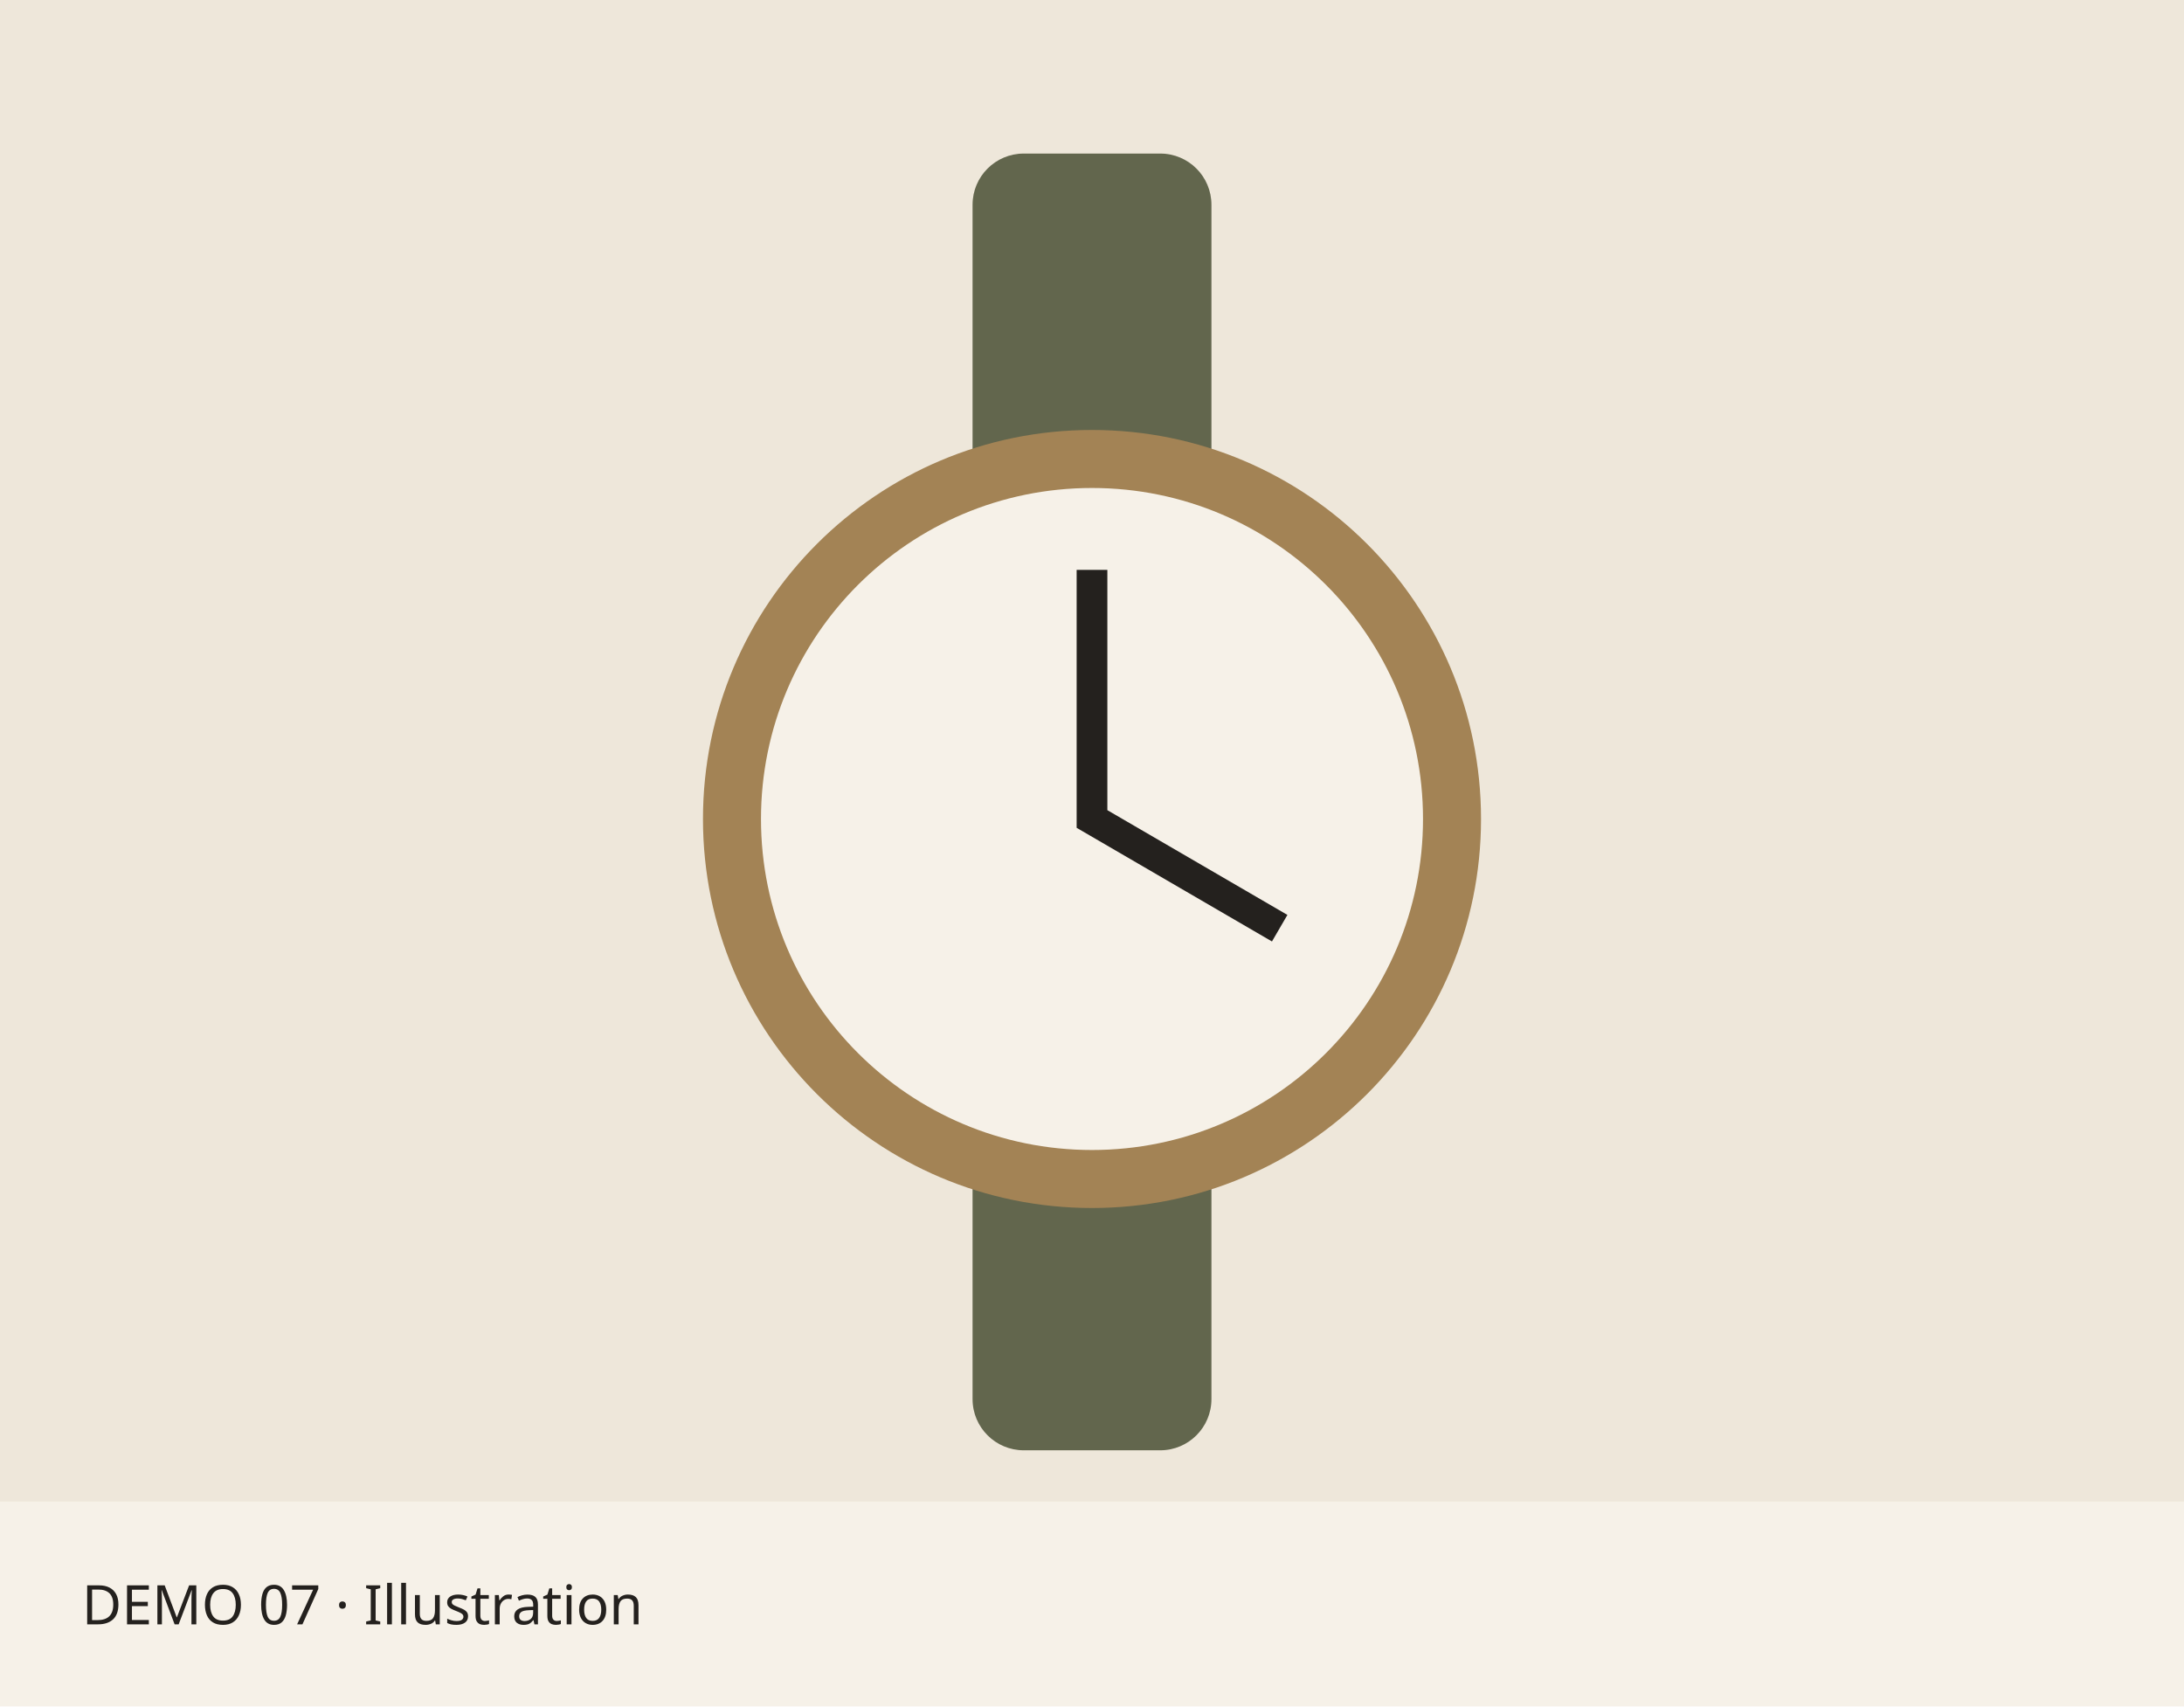
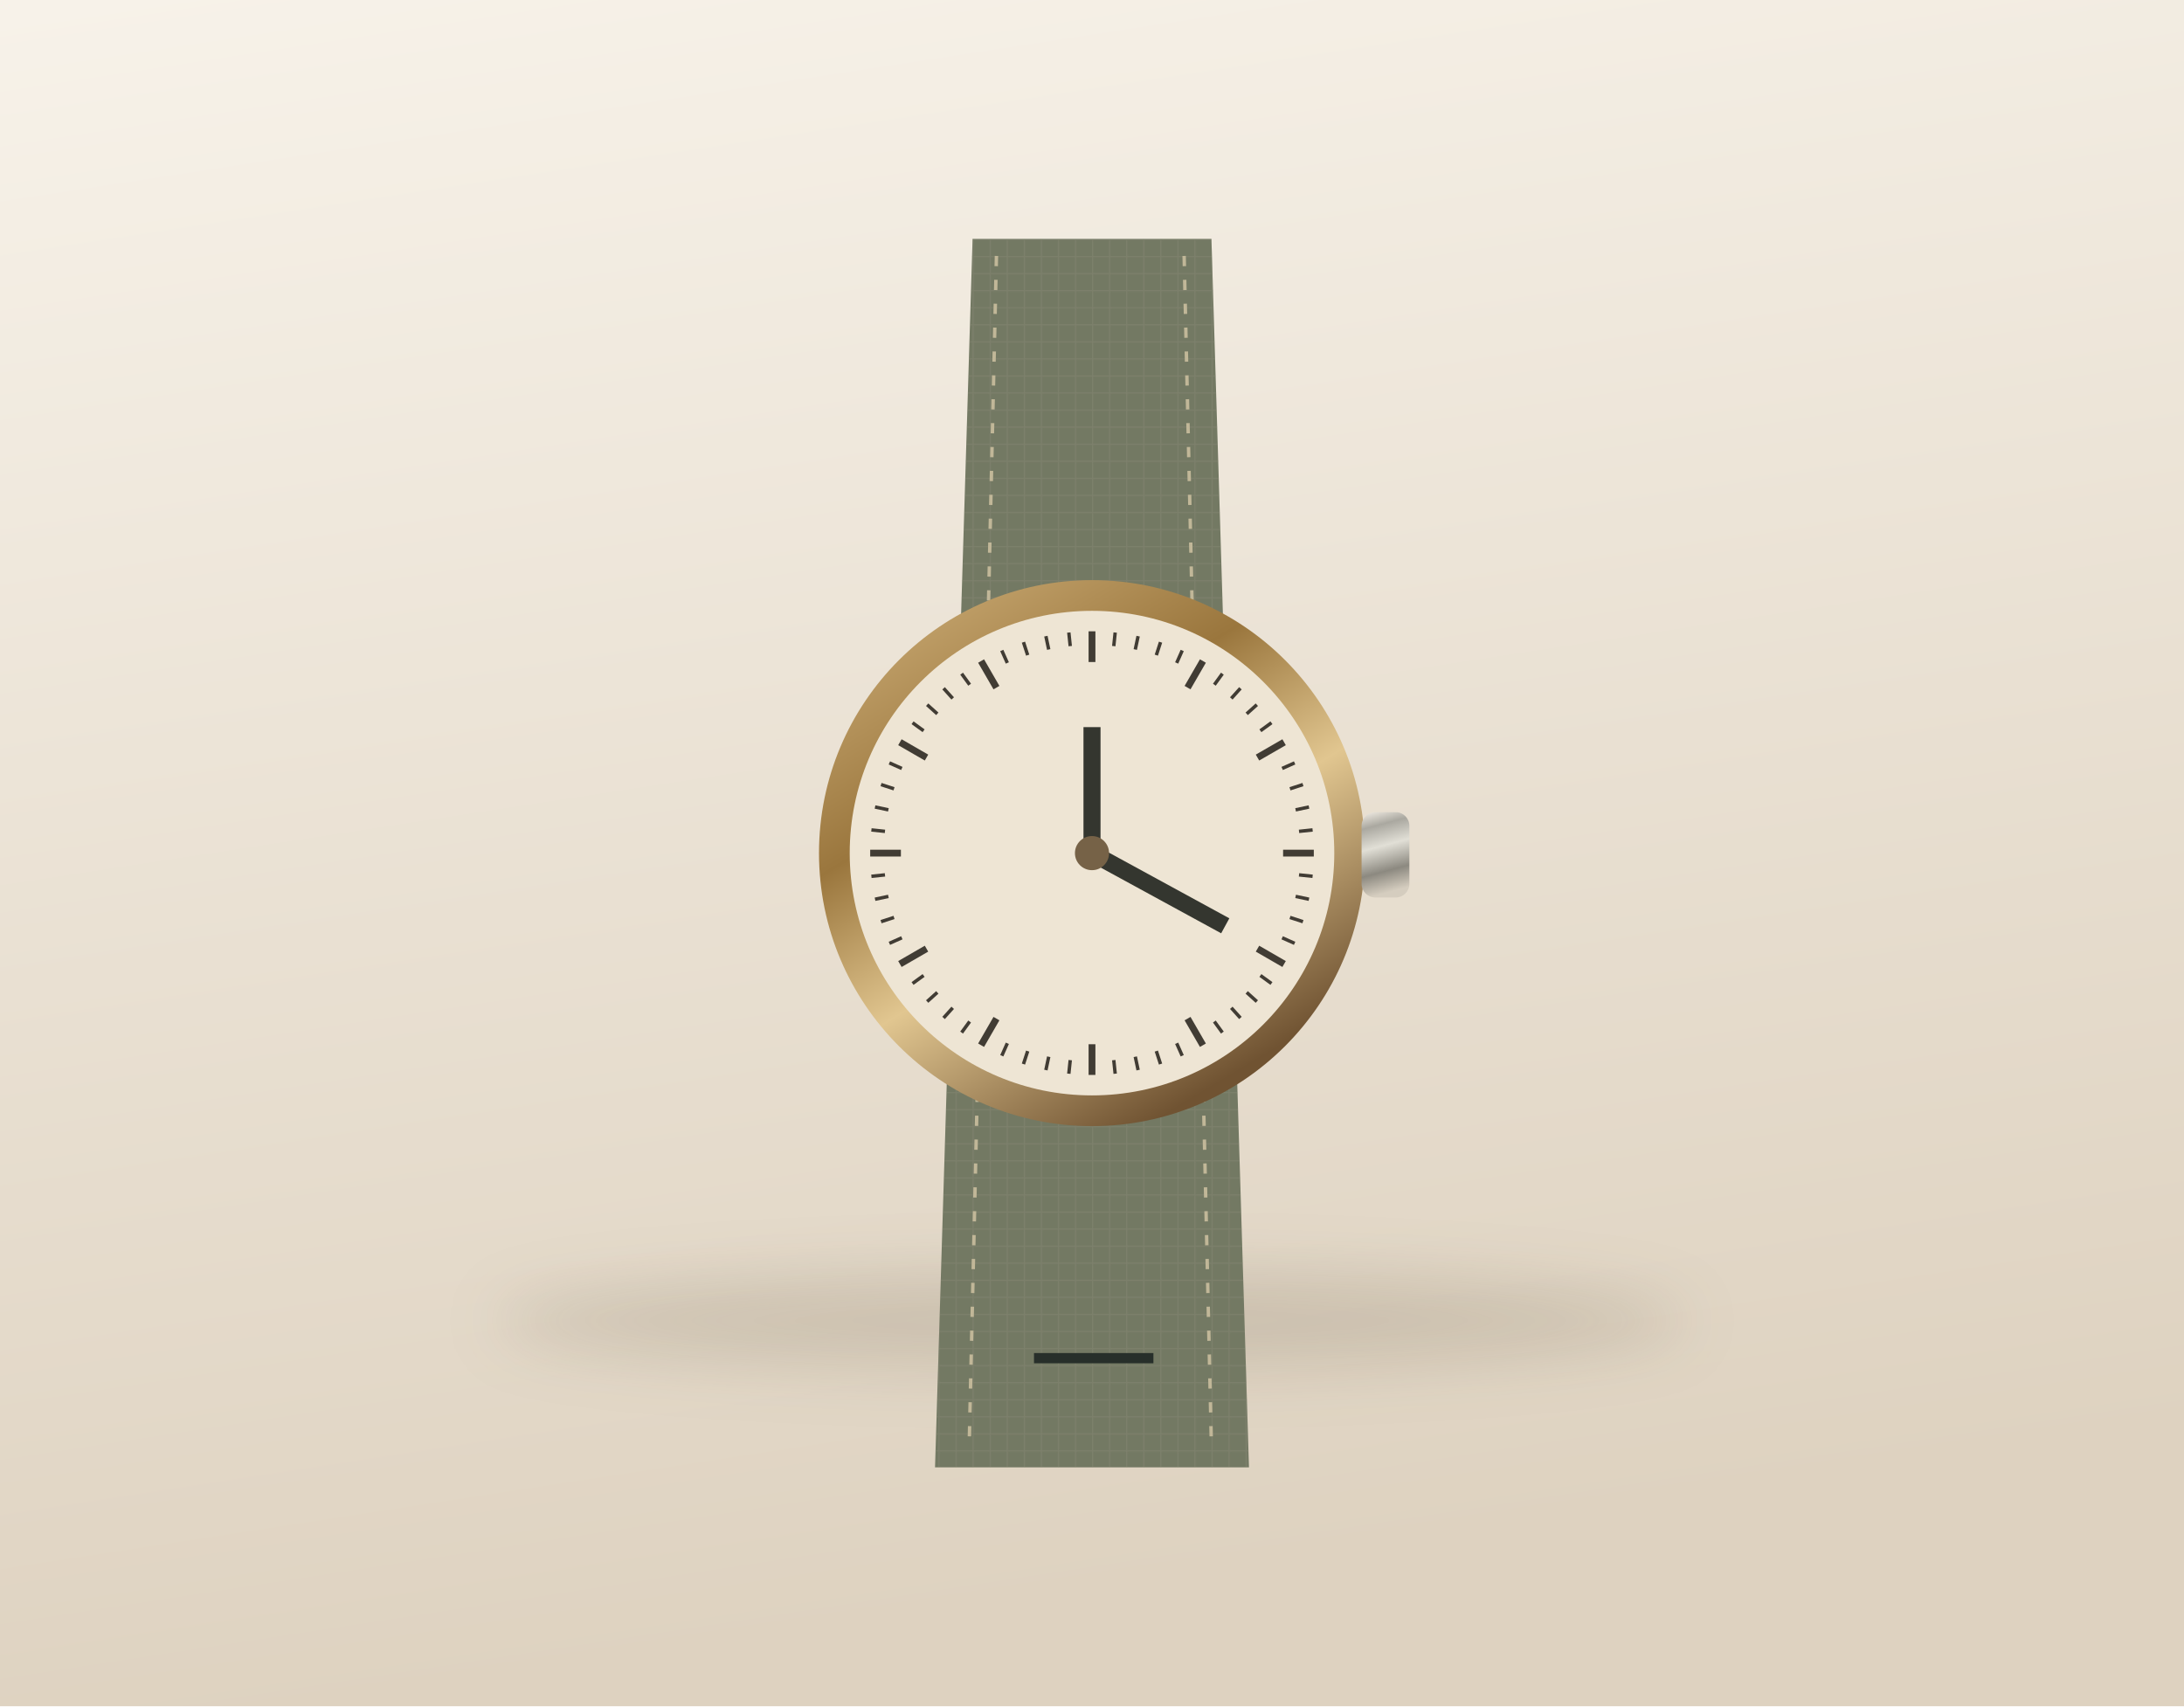
- <svg xmlns="http://www.w3.org/2000/svg" viewBox="0 0 640 500" role="img" aria-labelledby="title desc">
-   <rect width="640" height="500" fill="#eee7da" />
-   <g transform="">
-     <rect x="285" y="45" width="70" height="380" rx="15" fill="#62664d" />
-     <circle cx="320" cy="240" r="114" fill="#a38355" />
-     <circle cx="320" cy="240" r="97" fill="#f6f1e8" />
-     <path d="M320 167v73l55 32" stroke="#24211e" stroke-width="9" fill="none" />
-   </g>
-   <rect x="0" y="440" width="640" height="60" fill="#f6f1e8" />
-   <text x="24" y="476" font-family="sans-serif" font-size="16" fill="#24211e">DEMO 07 · Illustration</text>
+ <svg xmlns="http://www.w3.org/2000/svg" viewBox="0 0 640 500" width="640" height="500" role="img" aria-labelledby="title desc">
+   <defs>
+     <linearGradient id="paper" x2="0.2" y2="1">
+       <stop stop-color="#f7f2e9" />
+       <stop offset="1" stop-color="#ded2c0" />
+     </linearGradient>
+     <linearGradient id="metal" x2="0.15" y2="1">
+       <stop stop-color="#f3eee5" />
+       <stop offset=".2" stop-color="#aaa8a0" />
+       <stop offset=".45" stop-color="#e1dfd6" />
+       <stop offset=".75" stop-color="#8c8980" />
+       <stop offset="1" stop-color="#d5cdbf" />
+     </linearGradient>
+     <linearGradient id="brass" x2=".6" y2="1">
+       <stop stop-color="#d3b47e" />
+       <stop offset=".4" stop-color="#9a763d" />
+       <stop offset=".65" stop-color="#e1c690" />
+       <stop offset="1" stop-color="#705332" />
+     </linearGradient>
+     <linearGradient id="wood" x2="1" y2=".4">
+       <stop stop-color="#48352a" />
+       <stop offset=".4" stop-color="#8b6142" />
+       <stop offset="1" stop-color="#51362b" />
+     </linearGradient>
+     <linearGradient id="leather" x2=".3" y2="1">
+       <stop stop-color="#4b4941" />
+       <stop offset="1" stop-color="#1f2221" />
+     </linearGradient>
+     <radialGradient id="glass">
+       <stop stop-color="#b4bdad" />
+       <stop offset=".3" stop-color="#344a49" />
+       <stop offset=".64" stop-color="#172c32" />
+       <stop offset="1" stop-color="#0c1519" />
+     </radialGradient>
+     <radialGradient id="vinyl">
+       <stop stop-color="#414747" />
+       <stop offset="1" stop-color="#111b20" />
+     </radialGradient>
+     <filter id="shadow" x="-50%" y="-80%" width="200%" height="260%">
+       <feGaussianBlur stdDeviation="9" />
+     </filter>
+     <pattern id="grain" width="14" height="9" patternUnits="userSpaceOnUse">
+       <path d="M0 2h14M0 7h14" stroke="#e9d1a8" stroke-width=".35" opacity=".2" />
+     </pattern>
+     <pattern id="cloth" width="5" height="5" patternUnits="userSpaceOnUse">
+       <path d="M0 0h5M0 0v5" stroke="#989282" stroke-width=".7" opacity=".25" />
+     </pattern>
+   </defs>
+   <rect width="640" height="500" fill="url(#paper)" />
+   <ellipse cx="320" cy="387" rx="175" ry="14" fill="#51452e" opacity=".16" filter="url(#shadow)" />
+   <path d="M285 70h70l11 360h-92z" fill="#737963" />
+   <path d="M285 70h70l11 360h-92z" fill="url(#cloth)" />
+   <path d="M292 75l-8 349m63-349 8 349" stroke="#c1b798" stroke-dasharray="3 4" />
+   <circle cx="320" cy="250" r="80" fill="url(#brass)" />
+   <circle cx="320" cy="250" r="71" fill="#eee5d4" />
+   <path d="M320 185v9" transform="rotate(0.0 320 250)" stroke="#413c34" stroke-width="2" />
+   <path d="M320 185v4" transform="rotate(6.0 320 250)" stroke="#413c34" stroke-width="1" />
+   <path d="M320 185v4" transform="rotate(12.0 320 250)" stroke="#413c34" stroke-width="1" />
+   <path d="M320 185v4" transform="rotate(18.0 320 250)" stroke="#413c34" stroke-width="1" />
+   <path d="M320 185v4" transform="rotate(24.0 320 250)" stroke="#413c34" stroke-width="1" />
+   <path d="M320 185v9" transform="rotate(30.0 320 250)" stroke="#413c34" stroke-width="2" />
+   <path d="M320 185v4" transform="rotate(36.0 320 250)" stroke="#413c34" stroke-width="1" />
+   <path d="M320 185v4" transform="rotate(42.0 320 250)" stroke="#413c34" stroke-width="1" />
+   <path d="M320 185v4" transform="rotate(48.0 320 250)" stroke="#413c34" stroke-width="1" />
+   <path d="M320 185v4" transform="rotate(54.0 320 250)" stroke="#413c34" stroke-width="1" />
+   <path d="M320 185v9" transform="rotate(60.0 320 250)" stroke="#413c34" stroke-width="2" />
+   <path d="M320 185v4" transform="rotate(66.0 320 250)" stroke="#413c34" stroke-width="1" />
+   <path d="M320 185v4" transform="rotate(72.0 320 250)" stroke="#413c34" stroke-width="1" />
+   <path d="M320 185v4" transform="rotate(78.0 320 250)" stroke="#413c34" stroke-width="1" />
+   <path d="M320 185v4" transform="rotate(84.0 320 250)" stroke="#413c34" stroke-width="1" />
+   <path d="M320 185v9" transform="rotate(90.0 320 250)" stroke="#413c34" stroke-width="2" />
+   <path d="M320 185v4" transform="rotate(96.0 320 250)" stroke="#413c34" stroke-width="1" />
+   <path d="M320 185v4" transform="rotate(102.0 320 250)" stroke="#413c34" stroke-width="1" />
+   <path d="M320 185v4" transform="rotate(108.0 320 250)" stroke="#413c34" stroke-width="1" />
+   <path d="M320 185v4" transform="rotate(114.0 320 250)" stroke="#413c34" stroke-width="1" />
+   <path d="M320 185v9" transform="rotate(120.0 320 250)" stroke="#413c34" stroke-width="2" />
+   <path d="M320 185v4" transform="rotate(126.0 320 250)" stroke="#413c34" stroke-width="1" />
+   <path d="M320 185v4" transform="rotate(132.0 320 250)" stroke="#413c34" stroke-width="1" />
+   <path d="M320 185v4" transform="rotate(138.0 320 250)" stroke="#413c34" stroke-width="1" />
+   <path d="M320 185v4" transform="rotate(144.0 320 250)" stroke="#413c34" stroke-width="1" />
+   <path d="M320 185v9" transform="rotate(150.0 320 250)" stroke="#413c34" stroke-width="2" />
+   <path d="M320 185v4" transform="rotate(156.0 320 250)" stroke="#413c34" stroke-width="1" />
+   <path d="M320 185v4" transform="rotate(162.0 320 250)" stroke="#413c34" stroke-width="1" />
+   <path d="M320 185v4" transform="rotate(168.0 320 250)" stroke="#413c34" stroke-width="1" />
+   <path d="M320 185v4" transform="rotate(174.0 320 250)" stroke="#413c34" stroke-width="1" />
+   <path d="M320 185v9" transform="rotate(180.0 320 250)" stroke="#413c34" stroke-width="2" />
+   <path d="M320 185v4" transform="rotate(186.0 320 250)" stroke="#413c34" stroke-width="1" />
+   <path d="M320 185v4" transform="rotate(192.0 320 250)" stroke="#413c34" stroke-width="1" />
+   <path d="M320 185v4" transform="rotate(198.0 320 250)" stroke="#413c34" stroke-width="1" />
+   <path d="M320 185v4" transform="rotate(204.0 320 250)" stroke="#413c34" stroke-width="1" />
+   <path d="M320 185v9" transform="rotate(210.0 320 250)" stroke="#413c34" stroke-width="2" />
+   <path d="M320 185v4" transform="rotate(216.0 320 250)" stroke="#413c34" stroke-width="1" />
+   <path d="M320 185v4" transform="rotate(222.0 320 250)" stroke="#413c34" stroke-width="1" />
+   <path d="M320 185v4" transform="rotate(228.0 320 250)" stroke="#413c34" stroke-width="1" />
+   <path d="M320 185v4" transform="rotate(234.0 320 250)" stroke="#413c34" stroke-width="1" />
+   <path d="M320 185v9" transform="rotate(240.0 320 250)" stroke="#413c34" stroke-width="2" />
+   <path d="M320 185v4" transform="rotate(246.0 320 250)" stroke="#413c34" stroke-width="1" />
+   <path d="M320 185v4" transform="rotate(252.0 320 250)" stroke="#413c34" stroke-width="1" />
+   <path d="M320 185v4" transform="rotate(258.0 320 250)" stroke="#413c34" stroke-width="1" />
+   <path d="M320 185v4" transform="rotate(264.0 320 250)" stroke="#413c34" stroke-width="1" />
+   <path d="M320 185v9" transform="rotate(270.0 320 250)" stroke="#413c34" stroke-width="2" />
+   <path d="M320 185v4" transform="rotate(276.0 320 250)" stroke="#413c34" stroke-width="1" />
+   <path d="M320 185v4" transform="rotate(282.0 320 250)" stroke="#413c34" stroke-width="1" />
+   <path d="M320 185v4" transform="rotate(288.0 320 250)" stroke="#413c34" stroke-width="1" />
+   <path d="M320 185v4" transform="rotate(294.0 320 250)" stroke="#413c34" stroke-width="1" />
+   <path d="M320 185v9" transform="rotate(300.0 320 250)" stroke="#413c34" stroke-width="2" />
+   <path d="M320 185v4" transform="rotate(306.0 320 250)" stroke="#413c34" stroke-width="1" />
+   <path d="M320 185v4" transform="rotate(312.0 320 250)" stroke="#413c34" stroke-width="1" />
+   <path d="M320 185v4" transform="rotate(318.0 320 250)" stroke="#413c34" stroke-width="1" />
+   <path d="M320 185v4" transform="rotate(324.0 320 250)" stroke="#413c34" stroke-width="1" />
+   <path d="M320 185v9" transform="rotate(330.0 320 250)" stroke="#413c34" stroke-width="2" />
+   <path d="M320 185v4" transform="rotate(336.0 320 250)" stroke="#413c34" stroke-width="1" />
+   <path d="M320 185v4" transform="rotate(342.0 320 250)" stroke="#413c34" stroke-width="1" />
+   <path d="M320 185v4" transform="rotate(348.0 320 250)" stroke="#413c34" stroke-width="1" />
+   <path d="M320 185v4" transform="rotate(354.0 320 250)" stroke="#413c34" stroke-width="1" />
+   <path d="M320 213.08V250l39.05 21.3" fill="none" stroke="#34362f" stroke-width="5" />
+   <circle cx="320" cy="250" r="5" fill="#766247" />
+   <rect x="399" y="238" width="14" height="25" rx="4" fill="url(#metal)" />
+   <path d="M303 398h35" stroke="#272f2a" stroke-width="3" />
</svg>
